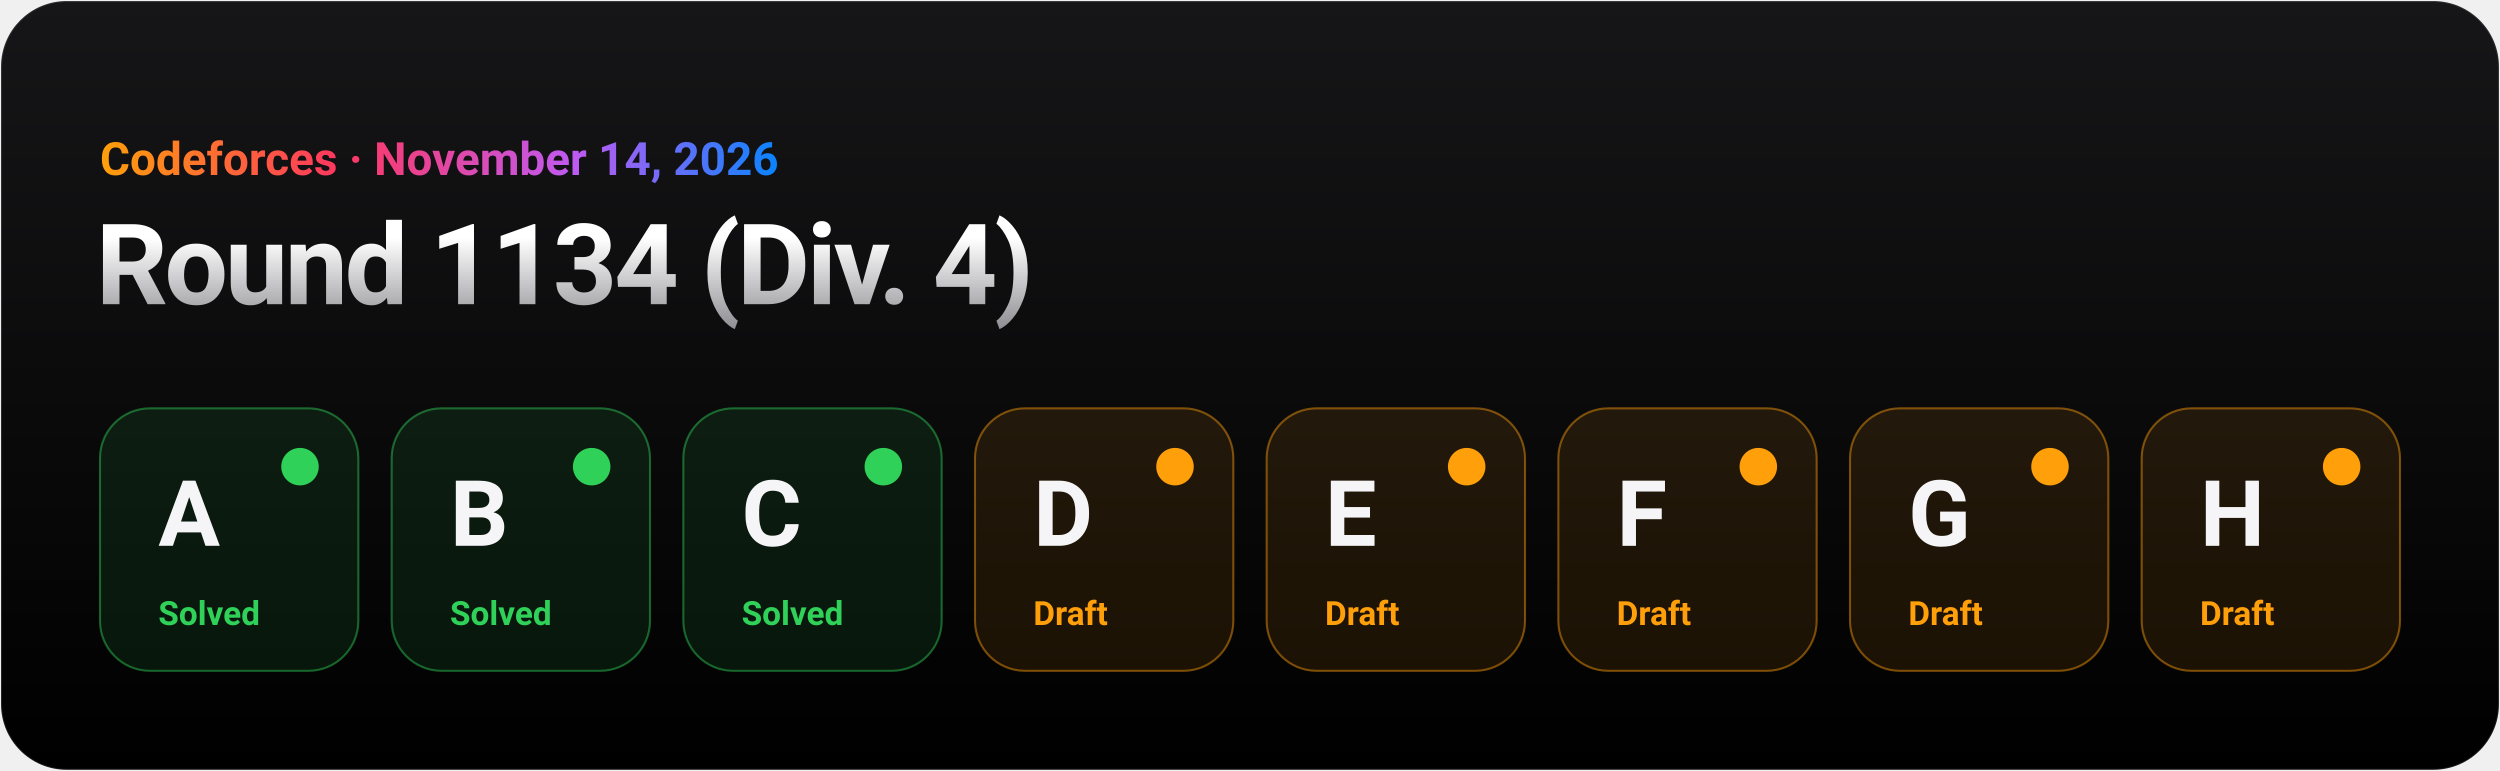
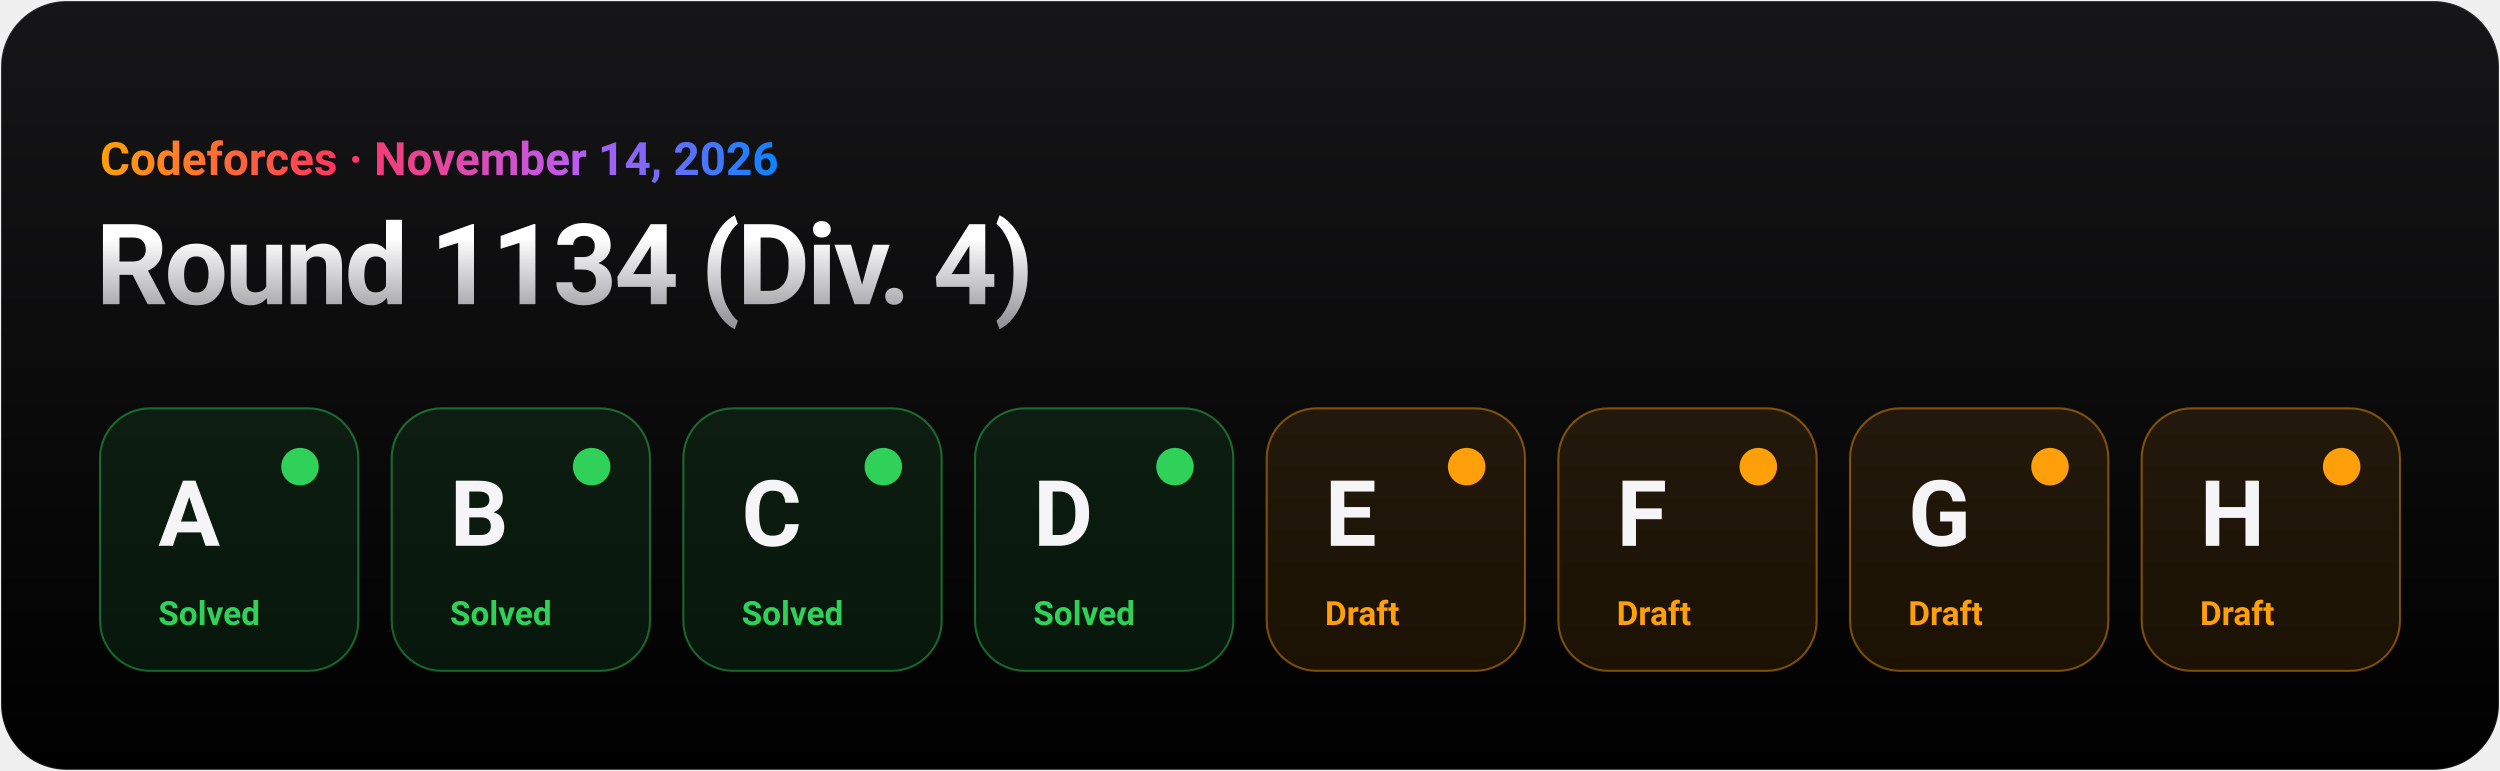
- <svg xmlns="http://www.w3.org/2000/svg" width="1200" height="370" viewBox="0 0 1200 370" role="img" aria-label="Codeforces Round 1134 (Div. 4), November 14, 2026: A — solved; B — solved; C — solved; D — draft; E — draft; F — draft; G — draft; H — draft">
+ <svg xmlns="http://www.w3.org/2000/svg" width="1200" height="370" viewBox="0 0 1200 370" role="img" aria-label="Codeforces Round 1134 (Div. 4), November 14, 2026: A — solved; B — solved; C — solved; D — solved; E — draft; F — draft; G — draft; H — draft">
  <defs>
    <linearGradient id="tile" x1="0" y1="0" x2="0" y2="1">
      <stop offset="0" stop-color="#161618" />
      <stop offset="1" stop-color="#000000" />
    </linearGradient>
    <linearGradient id="titanium" x1="0" y1="0" x2="0" y2="1">
      <stop offset="0.2" stop-color="#ffffff" />
      <stop offset="1" stop-color="#8e8e93" />
    </linearGradient>
    <linearGradient id="ai" x1="0" y1="0" x2="1" y2="0">
      <stop offset="0" stop-color="#ff9f0a" />
      <stop offset="0.35" stop-color="#ff375f" />
      <stop offset="0.7" stop-color="#bf5af2" />
      <stop offset="1" stop-color="#0a84ff" />
    </linearGradient>
  </defs>
  <g font-family="-apple-system, BlinkMacSystemFont, 'SF Pro Display', 'Segoe UI', Roboto, Helvetica, Arial, sans-serif">
    <rect x="0.5" y="0.5" width="1199" height="369" rx="31.5" fill="url(#tile)" stroke="#ffffff" stroke-opacity="0.1" />
    <g font-weight="600">
      <text x="48" y="84" font-size="22" fill="url(#ai)">Codeforces · November 14, 2026</text>
      <text x="46" y="146" font-size="54" font-weight="700" letter-spacing="-1.5" fill="url(#titanium)">Round 1134 (Div. 4)</text>
      <g>
        <animate attributeName="opacity" values="0;0;1" keyTimes="0;0.00;1" dur="0.5s" fill="freeze" />
        <rect x="48.0" y="196" width="124.0" height="126" rx="24" fill="#30d158" fill-opacity="0.1" stroke="#30d158" stroke-opacity="0.45" />
        <text x="76.0" y="262" font-size="44" font-weight="700" fill="#f5f5f7">A</text>
        <circle cx="144.0" cy="224" r="9" fill="#30d158" />
        <text x="76.0" y="300" font-size="16" fill="#30d158">Solved</text>
      </g>
      <g>
        <animate attributeName="opacity" values="0;0;1" keyTimes="0;0.17;1" dur="0.6s" fill="freeze" />
        <rect x="188.0" y="196" width="124.0" height="126" rx="24" fill="#30d158" fill-opacity="0.1" stroke="#30d158" stroke-opacity="0.45" />
        <text x="216.0" y="262" font-size="44" font-weight="700" fill="#f5f5f7">B</text>
        <circle cx="284.0" cy="224" r="9" fill="#30d158" />
        <text x="216.0" y="300" font-size="16" fill="#30d158">Solved</text>
      </g>
      <g>
        <animate attributeName="opacity" values="0;0;1" keyTimes="0;0.29;1" dur="0.7s" fill="freeze" />
        <rect x="328.0" y="196" width="124.0" height="126" rx="24" fill="#30d158" fill-opacity="0.1" stroke="#30d158" stroke-opacity="0.45" />
        <text x="356.0" y="262" font-size="44" font-weight="700" fill="#f5f5f7">C</text>
        <circle cx="424.0" cy="224" r="9" fill="#30d158" />
        <text x="356.0" y="300" font-size="16" fill="#30d158">Solved</text>
      </g>
      <g>
        <animate attributeName="opacity" values="0;0;1" keyTimes="0;0.38;1" dur="0.8s" fill="freeze" />
-         <rect x="468.0" y="196" width="124.0" height="126" rx="24" fill="#ff9f0a" fill-opacity="0.1" stroke="#ff9f0a" stroke-opacity="0.45" />
+         <rect x="468.0" y="196" width="124.0" height="126" rx="24" fill="#30d158" fill-opacity="0.1" stroke="#30d158" stroke-opacity="0.45" />
        <text x="496.0" y="262" font-size="44" font-weight="700" fill="#f5f5f7">D</text>
-         <circle cx="564.0" cy="224" r="9" fill="#ff9f0a" />
-         <text x="496.0" y="300" font-size="16" fill="#ff9f0a">Draft</text>
+         <circle cx="564.0" cy="224" r="9" fill="#30d158" />
+         <text x="496.0" y="300" font-size="16" fill="#30d158">Solved</text>
      </g>
      <g>
        <animate attributeName="opacity" values="0;0;1" keyTimes="0;0.44;1" dur="0.9s" fill="freeze" />
        <rect x="608.0" y="196" width="124.0" height="126" rx="24" fill="#ff9f0a" fill-opacity="0.1" stroke="#ff9f0a" stroke-opacity="0.45" />
        <text x="636.0" y="262" font-size="44" font-weight="700" fill="#f5f5f7">E</text>
        <circle cx="704.0" cy="224" r="9" fill="#ff9f0a" />
        <text x="636.0" y="300" font-size="16" fill="#ff9f0a">Draft</text>
      </g>
      <g>
        <animate attributeName="opacity" values="0;0;1" keyTimes="0;0.50;1" dur="1.0s" fill="freeze" />
        <rect x="748.0" y="196" width="124.0" height="126" rx="24" fill="#ff9f0a" fill-opacity="0.1" stroke="#ff9f0a" stroke-opacity="0.45" />
        <text x="776.0" y="262" font-size="44" font-weight="700" fill="#f5f5f7">F</text>
        <circle cx="844.0" cy="224" r="9" fill="#ff9f0a" />
        <text x="776.0" y="300" font-size="16" fill="#ff9f0a">Draft</text>
      </g>
      <g>
        <animate attributeName="opacity" values="0;0;1" keyTimes="0;0.55;1" dur="1.1s" fill="freeze" />
        <rect x="888.0" y="196" width="124.0" height="126" rx="24" fill="#ff9f0a" fill-opacity="0.1" stroke="#ff9f0a" stroke-opacity="0.45" />
        <text x="916.0" y="262" font-size="44" font-weight="700" fill="#f5f5f7">G</text>
        <circle cx="984.0" cy="224" r="9" fill="#ff9f0a" />
        <text x="916.0" y="300" font-size="16" fill="#ff9f0a">Draft</text>
      </g>
      <g>
        <animate attributeName="opacity" values="0;0;1" keyTimes="0;0.58;1" dur="1.2s" fill="freeze" />
        <rect x="1028.0" y="196" width="124.0" height="126" rx="24" fill="#ff9f0a" fill-opacity="0.1" stroke="#ff9f0a" stroke-opacity="0.45" />
        <text x="1056.0" y="262" font-size="44" font-weight="700" fill="#f5f5f7">H</text>
        <circle cx="1124.0" cy="224" r="9" fill="#ff9f0a" />
        <text x="1056.0" y="300" font-size="16" fill="#ff9f0a">Draft</text>
      </g>
    </g>
  </g>
</svg>
